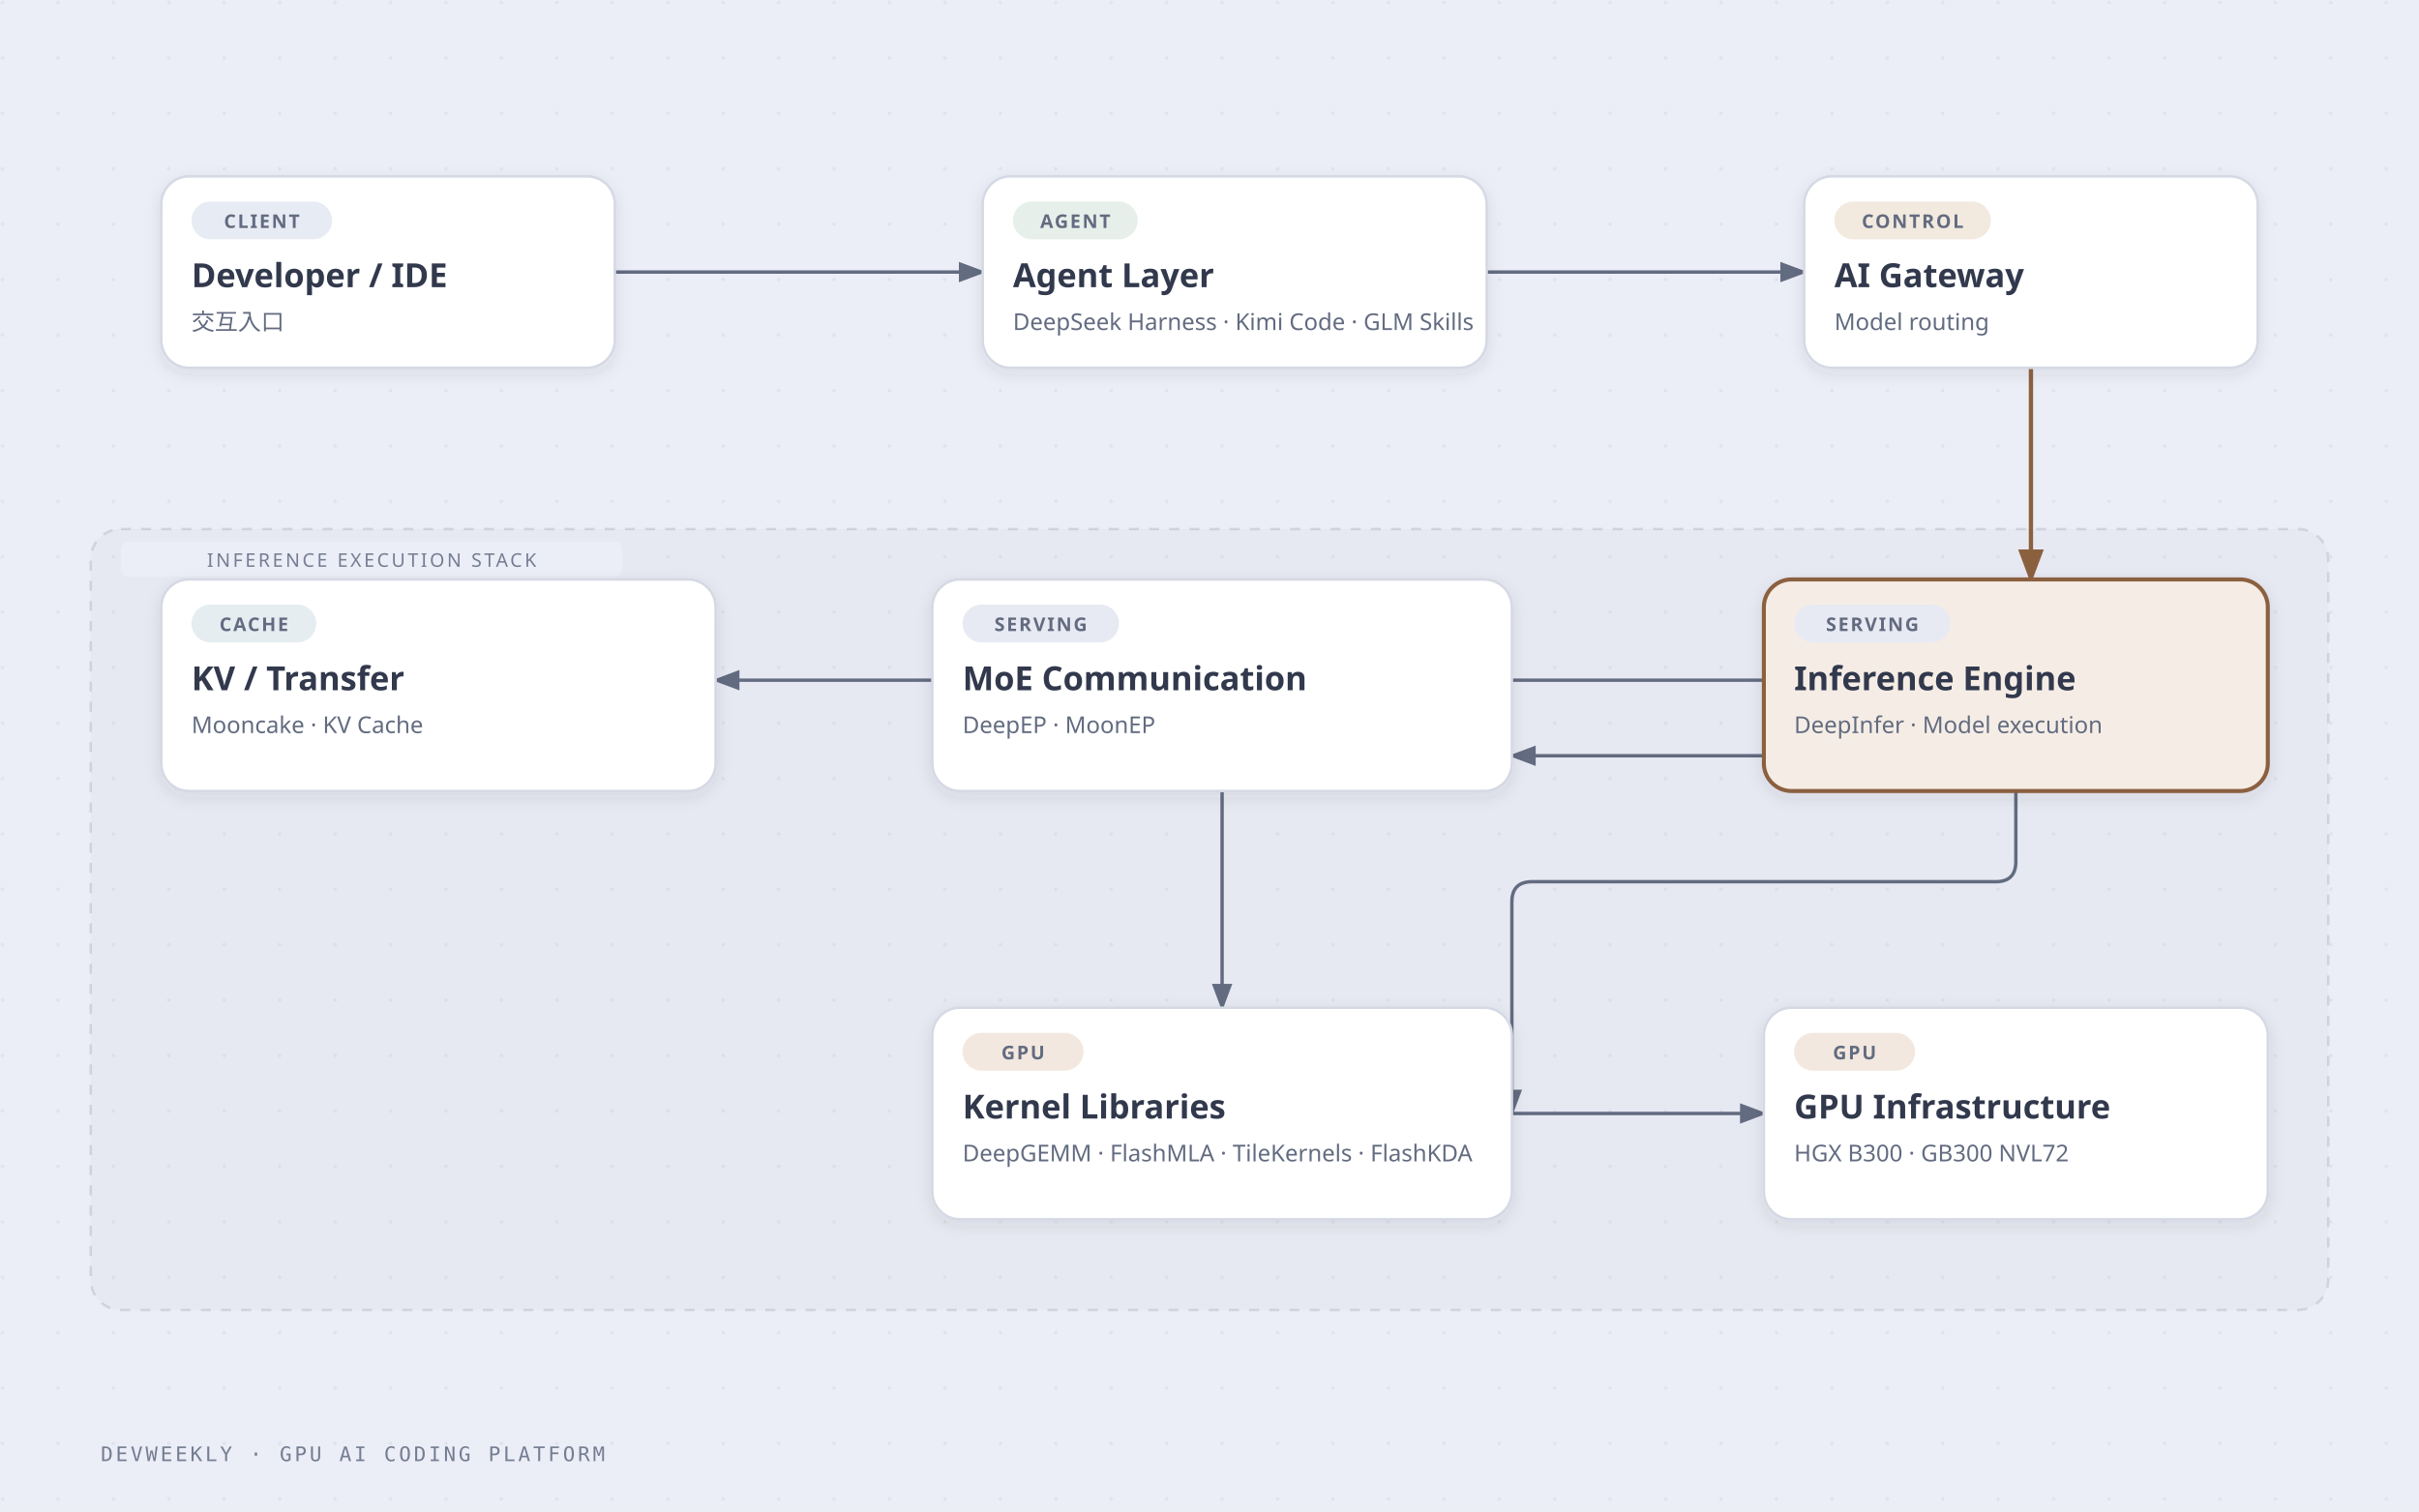
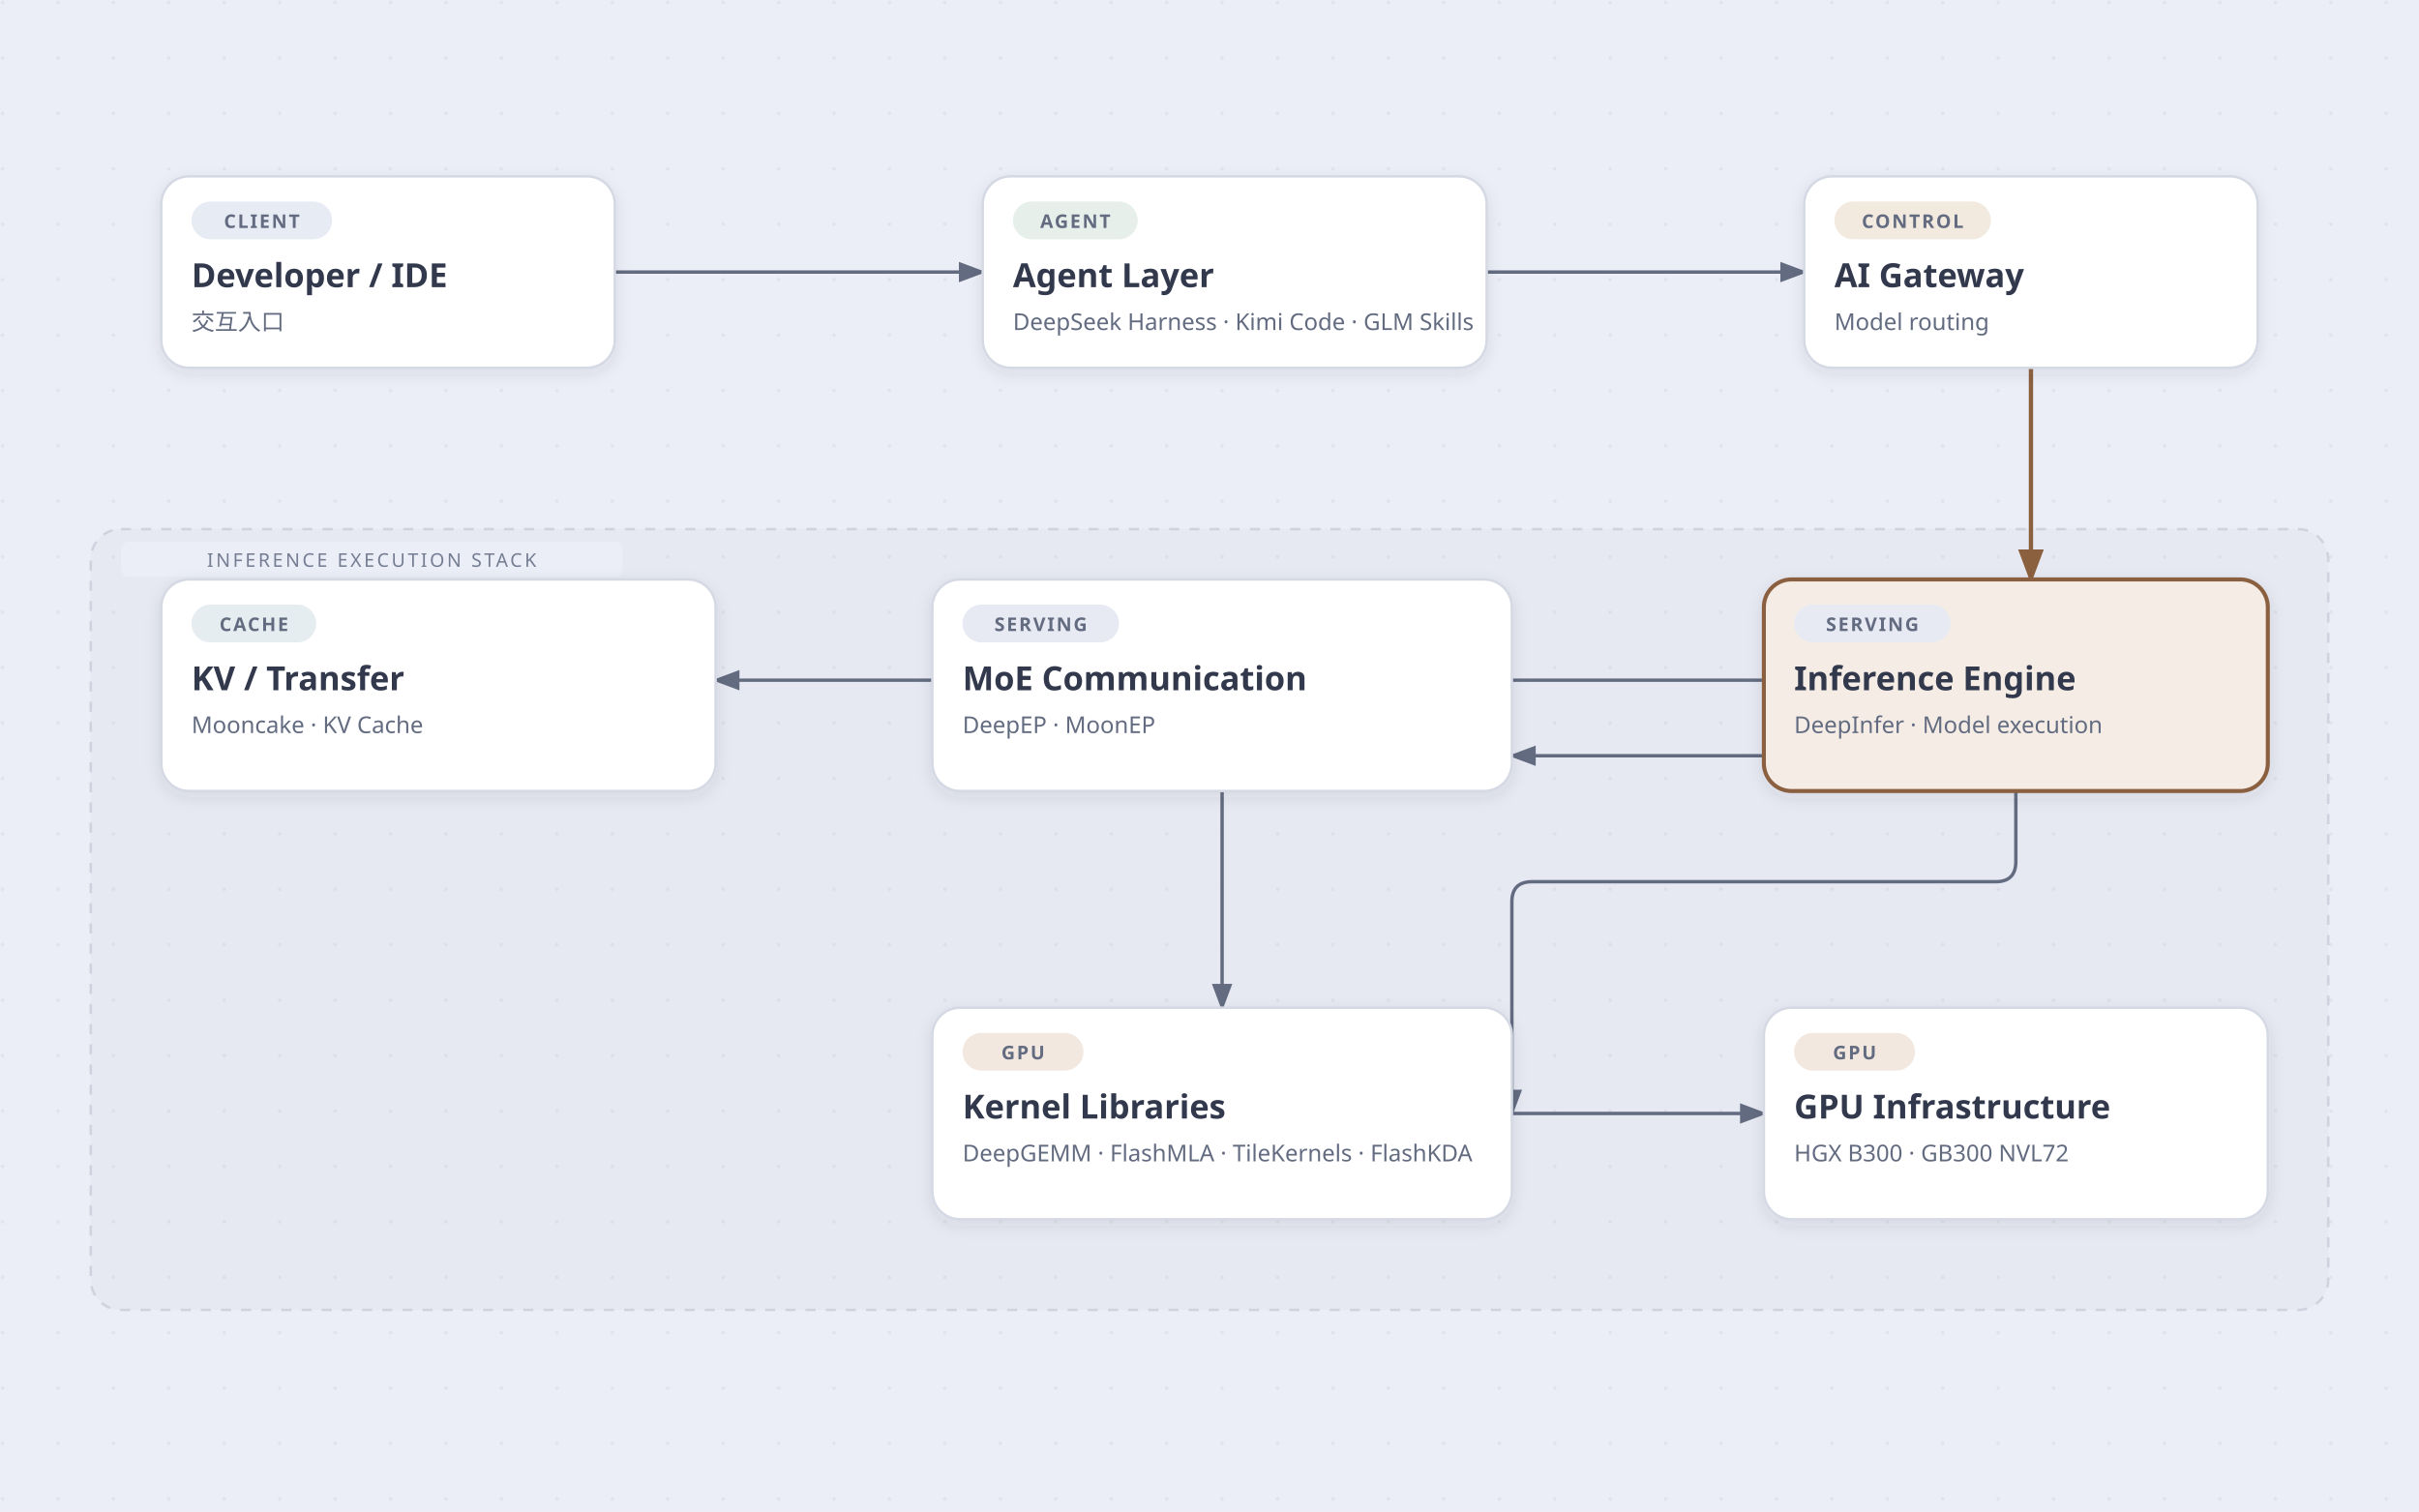
<svg xmlns="http://www.w3.org/2000/svg" width="960" height="600" viewBox="0 0 960 600" role="img" aria-labelledby="03-open-source-stack-mapping-title 03-open-source-stack-mapping-desc">
  <defs>
    <filter id="shadow" x="-12%" y="-12%" width="124%" height="140%" color-interpolation-filters="sRGB">
      <feDropShadow dx="0" dy="2" stdDeviation="3" flood-color="#32394D" flood-opacity=".09" />
    </filter>
    <marker id="arrow" markerWidth="8" markerHeight="6" refX="7" refY="3" orient="auto">
      <path d="M0 0 L8 3 L0 6 Z" fill="#626B80" />
    </marker>
    <marker id="arrow-accent" markerWidth="8" markerHeight="6" refX="7" refY="3" orient="auto">
      <path d="M0 0 L8 3 L0 6 Z" fill="#8B603F" />
    </marker>
  </defs>
  <rect width="960" height="600" fill="#EBEDF7" />
  <g opacity=".45" fill="#32394D">
    <pattern id="dots" width="22" height="22" patternUnits="userSpaceOnUse">
      <circle cx="1" cy="1" r=".7" opacity=".13" />
    </pattern>
    <rect width="960" height="600" fill="url(#dots)" />
  </g>
  <g>
    <rect x="36" y="210" width="888" height="310" rx="12" fill="#32394D" fill-opacity=".025" stroke="#32394D" stroke-opacity=".13" stroke-dasharray="4 4" />
    <rect x="48" y="215" width="199" height="14" rx="3" fill="#EBEDF7" />
    <text x="147.5" y="225" text-anchor="middle" font-family="Geist, 'Noto Sans TC', sans-serif" font-size="7.5" letter-spacing="1" fill="#747D91">INFERENCE EXECUTION STACK</text>
  </g>
  <g>
    <path d="M 244 108 L 390 108" fill="none" stroke="#626B80" stroke-width="1.35" marker-end="url(#arrow)" stroke-linecap="round" stroke-linejoin="round" />
    <path d="M 590 108 L 716 108" fill="none" stroke="#626B80" stroke-width="1.35" marker-end="url(#arrow)" stroke-linecap="round" stroke-linejoin="round" />
    <path d="M 806 146 L 806 230" fill="none" stroke="#8B603F" stroke-width="1.7" marker-end="url(#arrow-accent)" stroke-linecap="round" stroke-linejoin="round" />
    <path d="M 700 270 L 284 270" fill="none" stroke="#626B80" stroke-width="1.35" marker-end="url(#arrow)" stroke-linecap="round" stroke-linejoin="round" />
    <path d="M 700 300 L 600 300" fill="none" stroke="#626B80" stroke-width="1.35" marker-end="url(#arrow)" stroke-linecap="round" stroke-linejoin="round" />
    <path d="M 485 314 L 485 400" fill="none" stroke="#626B80" stroke-width="1.35" marker-end="url(#arrow)" stroke-linecap="round" stroke-linejoin="round" />
    <path d="M 800 314 L 800 342 Q 800 350 792 350 L 608 350 Q 600 350 600 358 L 600 442" fill="none" stroke="#626B80" stroke-width="1.35" marker-end="url(#arrow)" stroke-linecap="round" stroke-linejoin="round" />
    <path d="M 600 442 L 700 442" fill="none" stroke="#626B80" stroke-width="1.35" marker-end="url(#arrow)" stroke-linecap="round" stroke-linejoin="round" />
  </g>
  <g>
    <g id="dev">
      <rect x="64" y="70" width="180" height="76" rx="11" fill="#FFFFFF" stroke="#D5D9E4" stroke-width="1" filter="url(#shadow)" />
      <rect x="76" y="80" width="55.8" height="15" rx="7.5" fill="#E7EBF4" />
      <text x="103.9" y="90.5" text-anchor="middle" font-family="Geist, 'Noto Sans TC', sans-serif" font-size="7.5" font-weight="600" letter-spacing=".7" fill="#626B80">CLIENT</text>
      <text x="76" y="114" font-family="Geist, 'Noto Sans TC', sans-serif" font-size="13.2" font-weight="600" fill="#32394D">Developer / IDE</text>
      <text x="76" y="131" font-family="Geist, 'Noto Sans TC', sans-serif" font-size="9.2" fill="#626B80">交互入口</text>
    </g>
    <g id="agent">
      <rect x="390" y="70" width="200" height="76" rx="11" fill="#FFFFFF" stroke="#D5D9E4" stroke-width="1" filter="url(#shadow)" />
      <rect x="402" y="80" width="49.5" height="15" rx="7.5" fill="#E6EFE9" />
      <text x="426.75" y="90.5" text-anchor="middle" font-family="Geist, 'Noto Sans TC', sans-serif" font-size="7.5" font-weight="600" letter-spacing=".7" fill="#626B80">AGENT</text>
      <text x="402" y="114" font-family="Geist, 'Noto Sans TC', sans-serif" font-size="13.2" font-weight="600" fill="#32394D">Agent Layer</text>
      <text x="402" y="131" font-family="Geist, 'Noto Sans TC', sans-serif" font-size="9.2" fill="#626B80">DeepSeek Harness · Kimi Code · GLM Skills</text>
    </g>
    <g id="gateway">
      <rect x="716" y="70" width="180" height="76" rx="11" fill="#FFFFFF" stroke="#D5D9E4" stroke-width="1" filter="url(#shadow)" />
      <rect x="728" y="80" width="62.1" height="15" rx="7.5" fill="#F2E9DF" />
      <text x="759.05" y="90.5" text-anchor="middle" font-family="Geist, 'Noto Sans TC', sans-serif" font-size="7.5" font-weight="600" letter-spacing=".7" fill="#626B80">CONTROL</text>
      <text x="728" y="114" font-family="Geist, 'Noto Sans TC', sans-serif" font-size="13.2" font-weight="600" fill="#32394D">AI Gateway</text>
      <text x="728" y="131" font-family="Geist, 'Noto Sans TC', sans-serif" font-size="9.2" fill="#626B80">Model routing</text>
    </g>
    <g id="kv">
      <rect x="64" y="230" width="220" height="84" rx="11" fill="#FFFFFF" stroke="#D5D9E4" stroke-width="1" filter="url(#shadow)" />
      <rect x="76" y="240" width="49.5" height="15" rx="7.5" fill="#E5EDF1" />
      <text x="100.75" y="250.5" text-anchor="middle" font-family="Geist, 'Noto Sans TC', sans-serif" font-size="7.5" font-weight="600" letter-spacing=".7" fill="#626B80">CACHE</text>
      <text x="76" y="274" font-family="Geist, 'Noto Sans TC', sans-serif" font-size="13.2" font-weight="600" fill="#32394D">KV / Transfer</text>
      <text x="76" y="291" font-family="Geist, 'Noto Sans TC', sans-serif" font-size="9.2" fill="#626B80">Mooncake · KV Cache</text>
    </g>
    <g id="ep">
      <rect x="370" y="230" width="230" height="84" rx="11" fill="#FFFFFF" stroke="#D5D9E4" stroke-width="1" filter="url(#shadow)" />
      <rect x="382" y="240" width="62.1" height="15" rx="7.5" fill="#E8EAF3" />
      <text x="413.05" y="250.5" text-anchor="middle" font-family="Geist, 'Noto Sans TC', sans-serif" font-size="7.5" font-weight="600" letter-spacing=".7" fill="#626B80">SERVING</text>
      <text x="382" y="274" font-family="Geist, 'Noto Sans TC', sans-serif" font-size="13.2" font-weight="600" fill="#32394D">MoE Communication</text>
      <text x="382" y="291" font-family="Geist, 'Noto Sans TC', sans-serif" font-size="9.2" fill="#626B80">DeepEP · MoonEP</text>
    </g>
    <g id="serving">
      <rect x="700" y="230" width="200" height="84" rx="11" fill="#F5EDE5" stroke="#8B603F" stroke-width="1.6" filter="url(#shadow)" />
      <rect x="712" y="240" width="62.1" height="15" rx="7.5" fill="#E8EAF3" />
      <text x="743.05" y="250.5" text-anchor="middle" font-family="Geist, 'Noto Sans TC', sans-serif" font-size="7.5" font-weight="600" letter-spacing=".7" fill="#626B80">SERVING</text>
      <text x="712" y="274" font-family="Geist, 'Noto Sans TC', sans-serif" font-size="13.2" font-weight="600" fill="#32394D">Inference Engine</text>
      <text x="712" y="291" font-family="Geist, 'Noto Sans TC', sans-serif" font-size="9.2" fill="#626B80">DeepInfer · Model execution</text>
    </g>
    <g id="kernels">
      <rect x="370" y="400" width="230" height="84" rx="11" fill="#FFFFFF" stroke="#D5D9E4" stroke-width="1" filter="url(#shadow)" />
      <rect x="382" y="410" width="48" height="15" rx="7.5" fill="#F3E8DF" />
      <text x="406" y="420.5" text-anchor="middle" font-family="Geist, 'Noto Sans TC', sans-serif" font-size="7.5" font-weight="600" letter-spacing=".7" fill="#626B80">GPU</text>
      <text x="382" y="444" font-family="Geist, 'Noto Sans TC', sans-serif" font-size="13.2" font-weight="600" fill="#32394D">Kernel Libraries</text>
      <text x="382" y="461" font-family="Geist, 'Noto Sans TC', sans-serif" font-size="9.2" fill="#626B80">DeepGEMM · FlashMLA · TileKernels · FlashKDA</text>
    </g>
    <g id="gpu">
      <rect x="700" y="400" width="200" height="84" rx="11" fill="#FFFFFF" stroke="#D5D9E4" stroke-width="1" filter="url(#shadow)" />
      <rect x="712" y="410" width="48" height="15" rx="7.5" fill="#F3E8DF" />
      <text x="736" y="420.5" text-anchor="middle" font-family="Geist, 'Noto Sans TC', sans-serif" font-size="7.5" font-weight="600" letter-spacing=".7" fill="#626B80">GPU</text>
      <text x="712" y="444" font-family="Geist, 'Noto Sans TC', sans-serif" font-size="13.2" font-weight="600" fill="#32394D">GPU Infrastructure</text>
      <text x="712" y="461" font-family="Geist, 'Noto Sans TC', sans-serif" font-size="9.2" fill="#626B80">HGX B300 · GB300 NVL72</text>
    </g>
  </g>
-   <text x="40" y="580" font-family="Geist Mono, monospace" font-size="8" letter-spacing="1.1" fill="#747D91">DEVWEEKLY · GPU AI CODING PLATFORM</text>
</svg>
